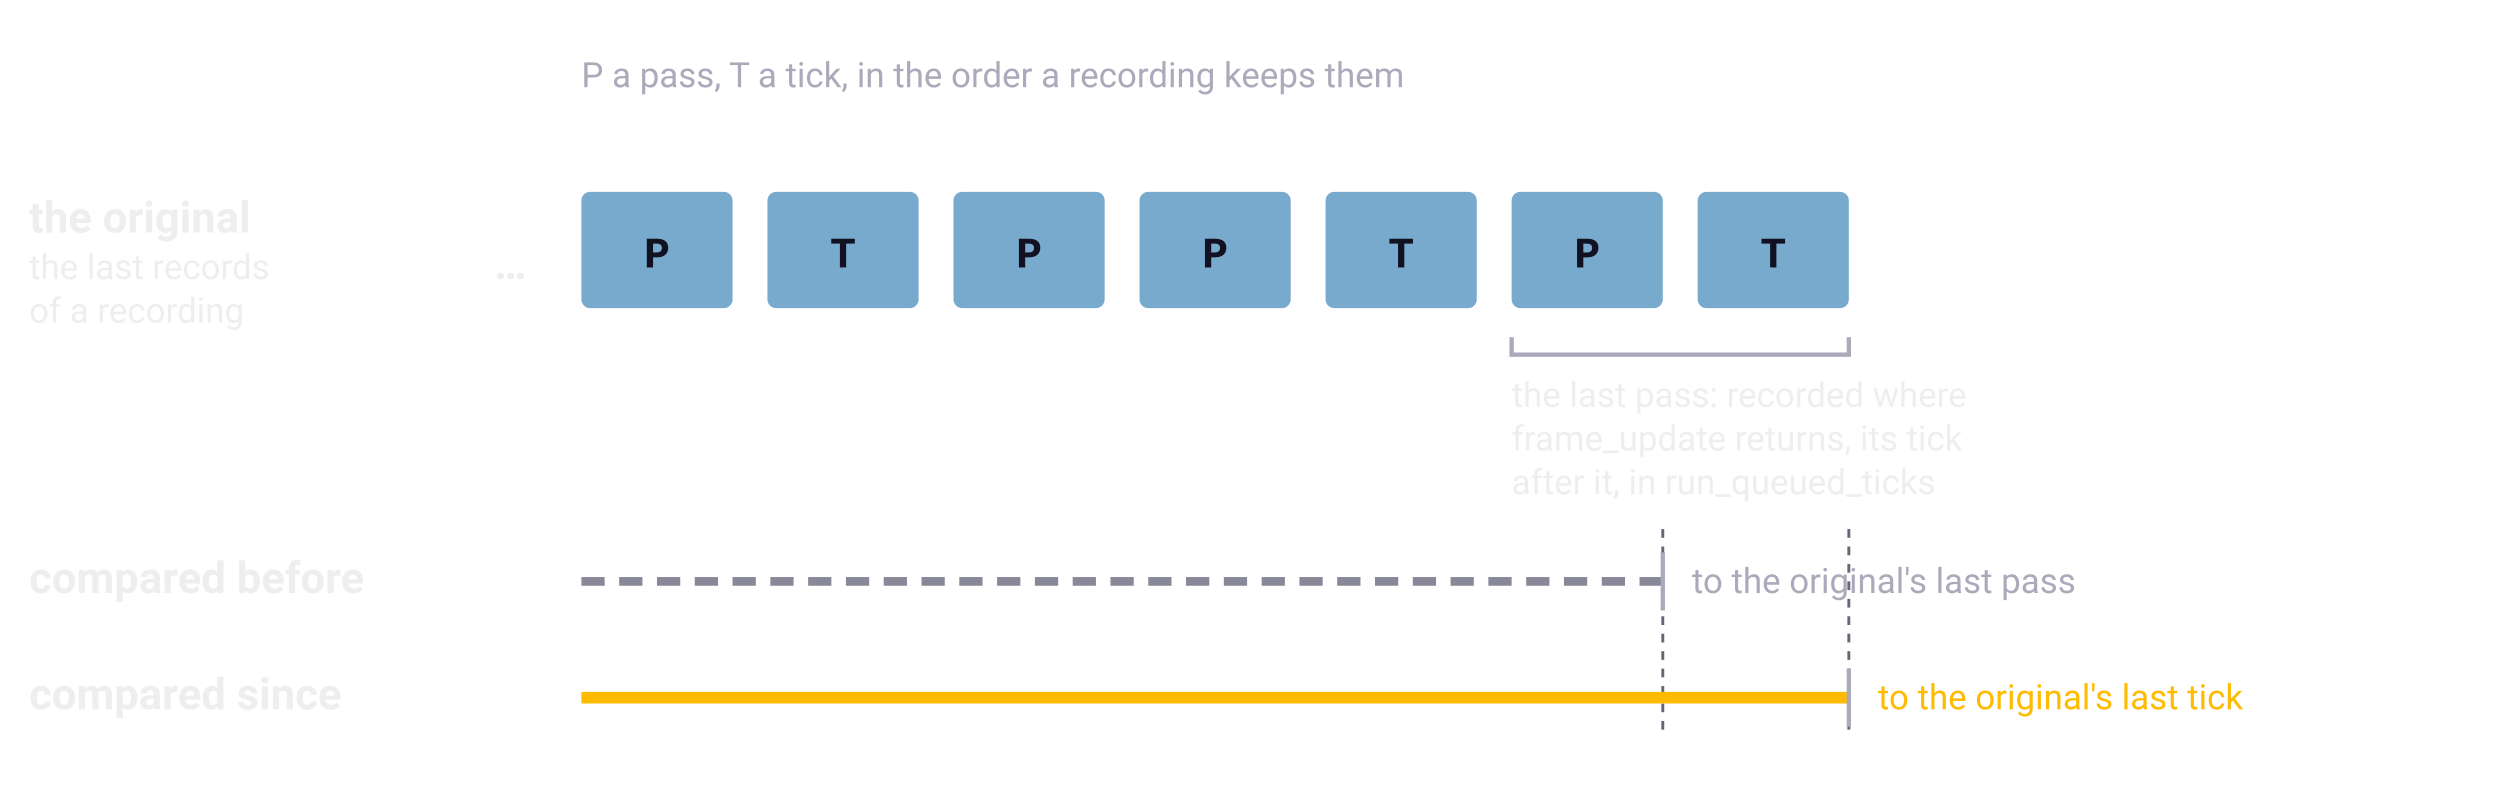
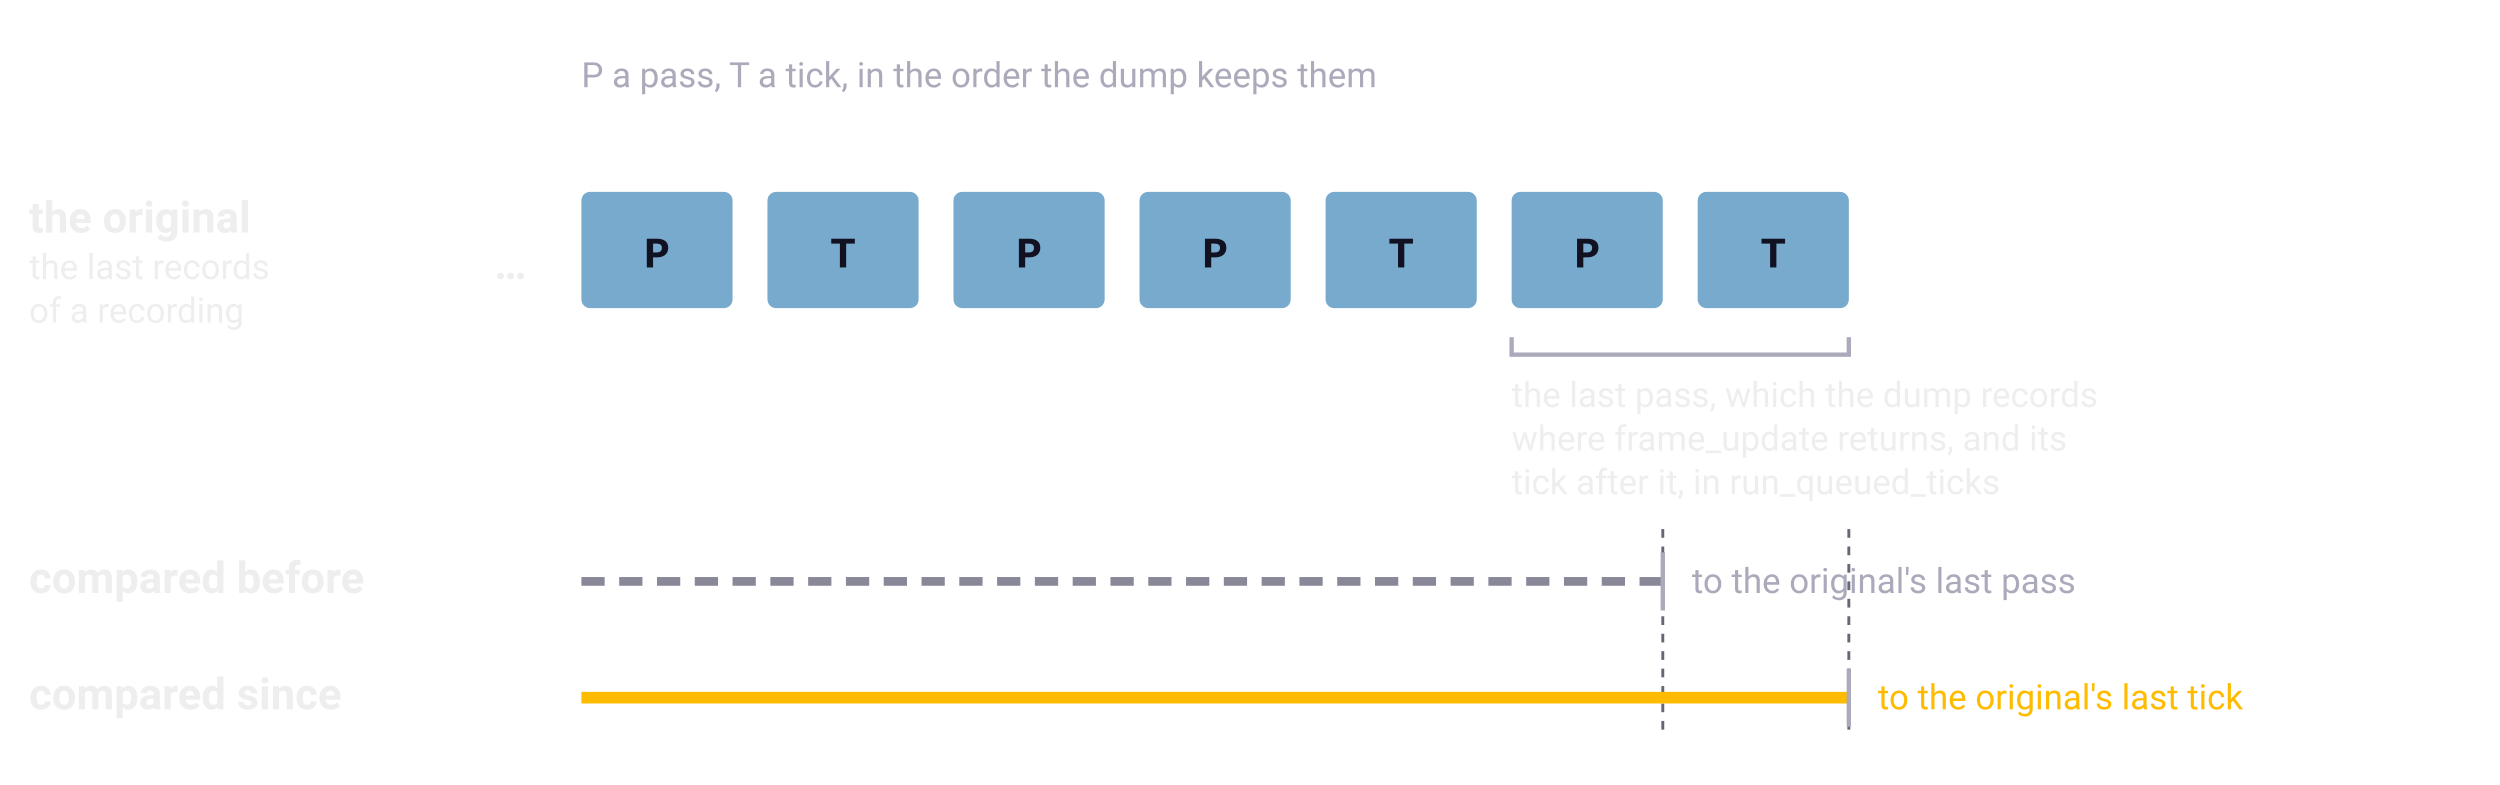
<svg xmlns="http://www.w3.org/2000/svg" viewBox="0 0 860 270" width="860" height="270" role="img" aria-labelledby="title desc">
  <style>
    /* The book's colours (stylesheets/book.css), each an entry of one of the game's palettes. */
    .orig   { fill: #77AACC; /* wingspalette 22 */ }
    .ink    { fill: #111122; /* wingspalette 6 */ }
    .light  { fill: #EEEEEE; /* wingstitle 31 */ }
    .muted  { fill: #AAAABB; /* wingspalette 29 */ }
    .gold   { fill: #FFBB00; /* wingstitle 25 */ }
    .before { stroke: #888899; /* wingspalette 28 */ stroke-width: 3; stroke-dasharray: 8 5; fill: none; }
    .since  { stroke: #FFBB00; /* wingstitle 25 */ stroke-width: 4; fill: none; }
    .guide  { stroke: #666677; /* wingspalette 27 */ stroke-width: 1; stroke-dasharray: 3 3; }
    .brace  { stroke: #AAAABB; /* wingspalette 29 */ stroke-width: 1.5; fill: none; }
    text { font-family: system-ui, -apple-system, "Segoe UI", Roboto, Arial, sans-serif; font-size: 14px; }
    .mono  { font-family: ui-monospace, Menlo, Consolas, "Liberation Mono", monospace; font-size: 15px; font-weight: 700; }
    .label { font-size: 15px; font-weight: 700; }
    .small { font-size: 12px; }
  </style>
-   <text class="muted small" x="200" y="30">P a pass, T a tick, in the order a recording keeps them</text>
+   <text class="muted small" x="200" y="30">P a pass, T a tick, in the order the dump keeps them</text>
  <line class="guide" x1="572" y1="182" x2="572" y2="252" />
  <line class="guide" x1="636" y1="182" x2="636" y2="252" />
  <text class="light label" x="10" y="80">the original</text>
  <text class="light small" x="10" y="96">the last records</text>
  <text class="light small" x="10" y="111">of a recording</text>
  <text class="light label" x="170" y="96">…</text>
  <rect class="orig" x="200" y="66" width="52" height="40" rx="3" />
  <text class="ink mono" x="226" y="92" text-anchor="middle">P</text>
  <rect class="orig" x="264" y="66" width="52" height="40" rx="3" />
  <text class="ink mono" x="290" y="92" text-anchor="middle">T</text>
  <rect class="orig" x="328" y="66" width="52" height="40" rx="3" />
  <text class="ink mono" x="354" y="92" text-anchor="middle">P</text>
  <rect class="orig" x="392" y="66" width="52" height="40" rx="3" />
  <text class="ink mono" x="418" y="92" text-anchor="middle">P</text>
  <rect class="orig" x="456" y="66" width="52" height="40" rx="3" />
  <text class="ink mono" x="482" y="92" text-anchor="middle">T</text>
  <rect class="orig" x="520" y="66" width="52" height="40" rx="3" />
  <text class="ink mono" x="546" y="92" text-anchor="middle">P</text>
  <rect class="orig" x="584" y="66" width="52" height="40" rx="3" />
  <text class="ink mono" x="610" y="92" text-anchor="middle">T</text>
  <path class="brace" d="M520 116 L520 122 L636 122 L636 116" />
-   <text class="light small" x="520" y="140">the last pass: recorded where</text>
-   <text class="light small" x="520" y="155">frame_update returns, its tick</text>
-   <text class="light small" x="520" y="170">after it, in run_queued_ticks</text>
+   <text class="light small" x="520" y="140">the last pass, which the dump records</text>
+   <text class="light small" x="520" y="155">where frame_update returns, and its</text>
+   <text class="light small" x="520" y="170">tick after it, in run_queued_ticks</text>
  <text class="light label" x="10" y="204">compared before</text>
  <path class="before" d="M200 200 L572 200" />
  <path class="brace" d="M572 190 L572 210" />
  <text class="muted small" x="582" y="204">to the original's last pass</text>
  <text class="light label" x="10" y="244">compared since</text>
  <path class="since" d="M200 240 L636 240" />
  <path class="brace" d="M636 230 L636 250" />
  <text class="gold small" x="646" y="244">to the original's last tick</text>
</svg>
